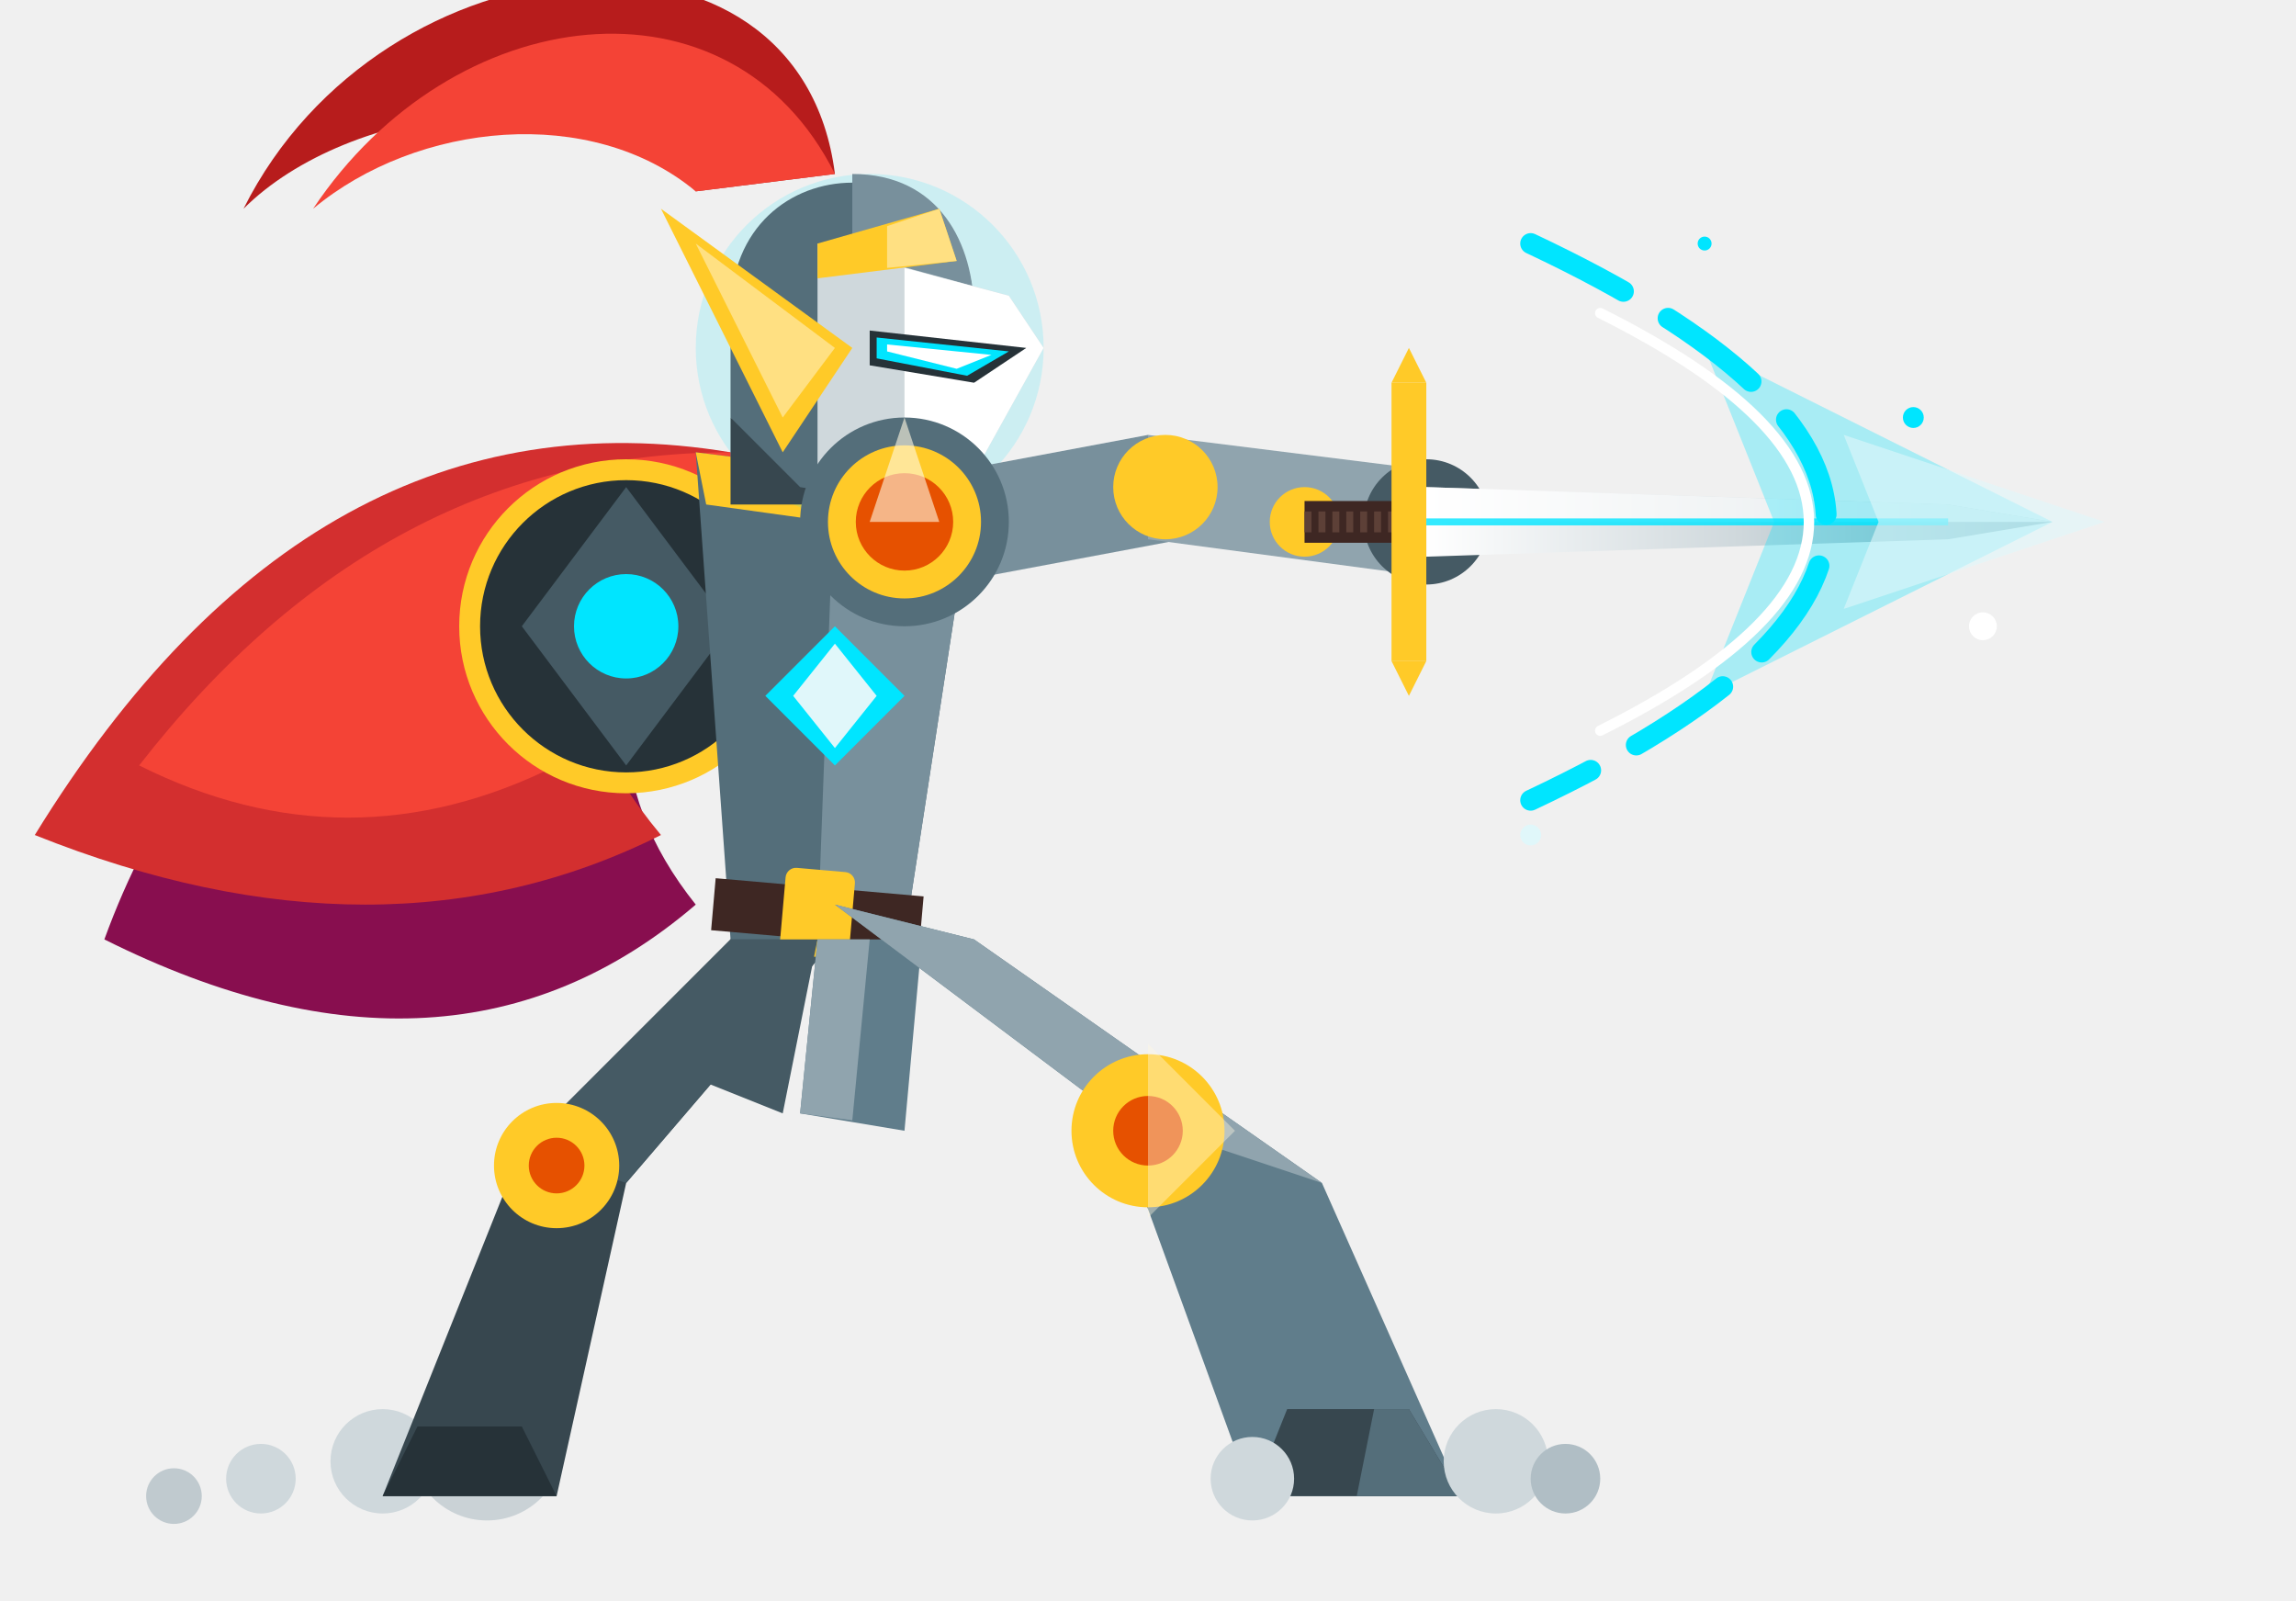
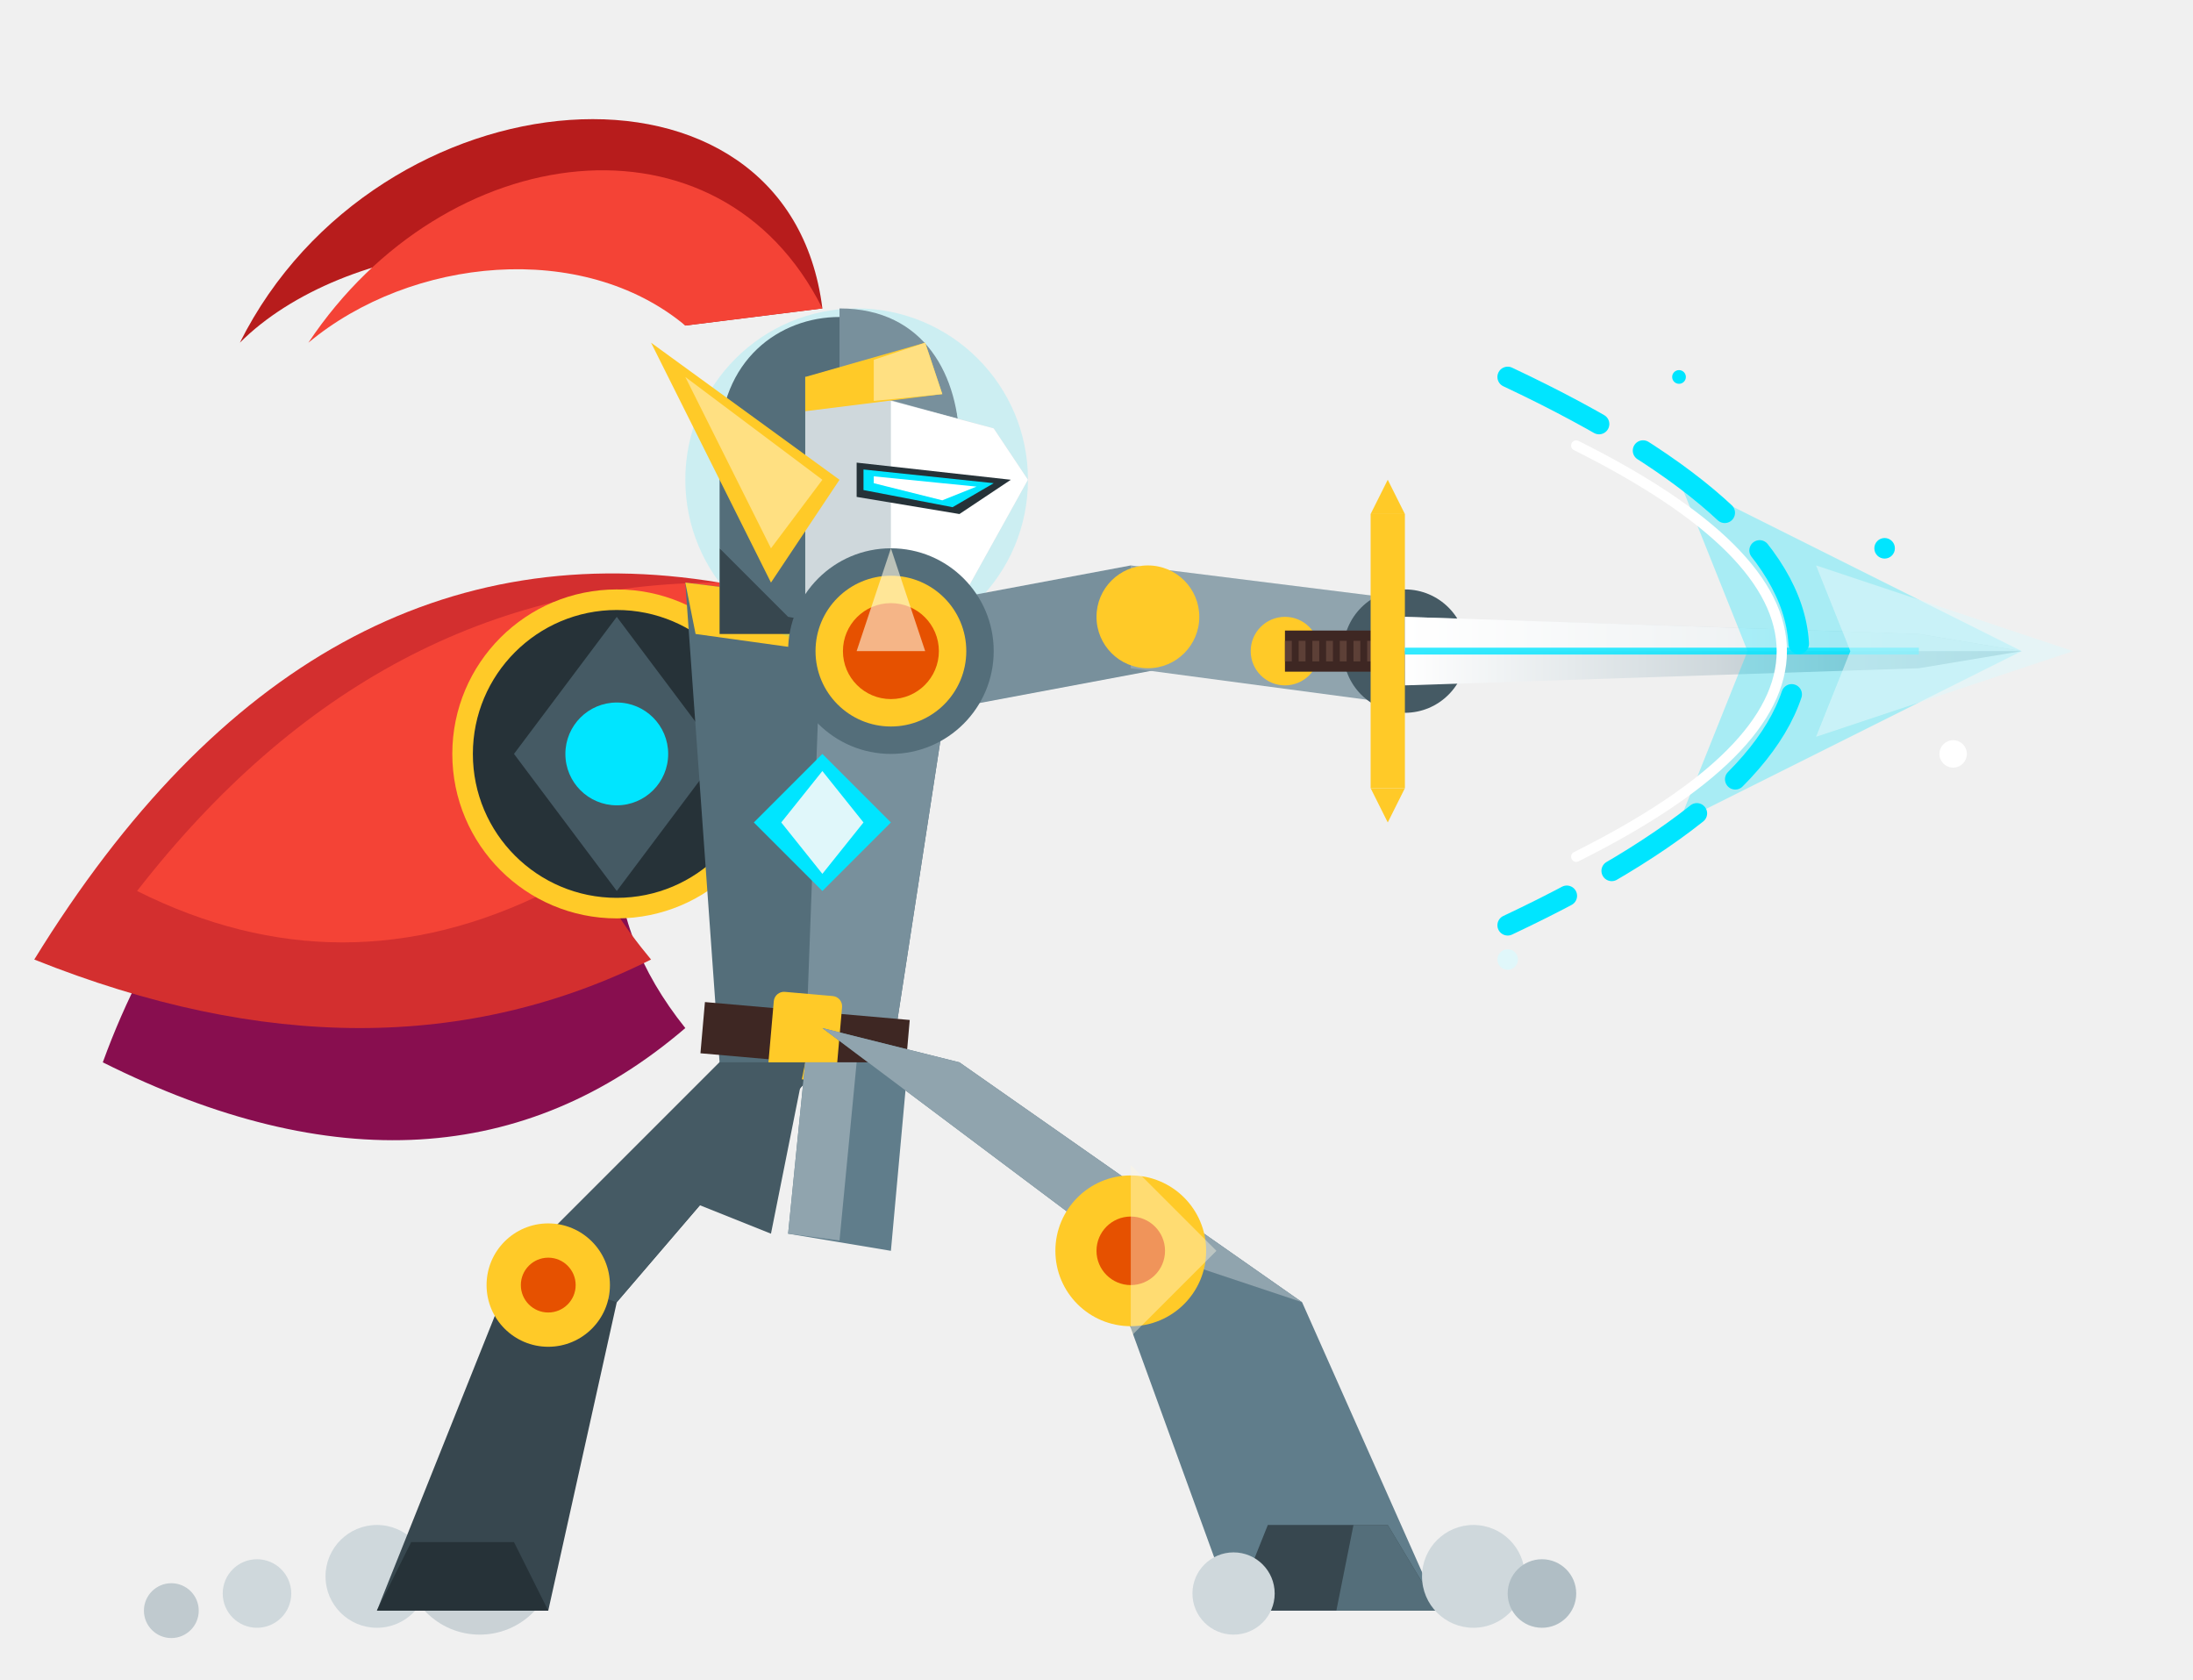
- <svg xmlns="http://www.w3.org/2000/svg" viewBox="-20 60 660 460">
+ <svg xmlns="http://www.w3.org/2000/svg" viewBox="-20 20 640 490">
  <defs>
    <linearGradient id="swordGradient" x1="0%" y1="0%" x2="100%" y2="0%">
      <stop offset="0%" stop-color="#FFFFFF" />
      <stop offset="50%" stop-color="#CFD8DC" />
      <stop offset="100%" stop-color="#90A4AE" />
    </linearGradient>
  </defs>
  <g transform="translate(-30, 20)">
    <circle cx="120" cy="460" r="15" fill="#CFD8DC" />
    <circle cx="85" cy="465" r="10" fill="#CFD8DC" />
    <circle cx="150" cy="455" r="22" fill="#B0BEC5" opacity="0.6" />
    <circle cx="60" cy="470" r="8" fill="#90A4AE" opacity="0.5" />
    <path d="M 210,180 Q 80,200 40,310 Q 140,360 210,300 Q 170,250 210,190 Z" fill="#880E4F" />
    <path d="M 220,170 Q 100,150 20,280 Q 120,320 200,280 Q 150,220 220,190 Z" fill="#D32F2F" />
    <path d="M 220,170 Q 120,170 50,260 Q 110,290 170,260 Q 150,210 220,190 Z" fill="#F44336" />
    <circle cx="190" cy="220" r="45" fill="#263238" stroke="#FFCA28" stroke-width="6" />
    <polygon points="190,180 220,220 190,260 160,220" fill="#455A64" />
    <circle cx="190" cy="220" r="15" fill="#00E5FF" />
    <path d="M 230,300 L 160,370 L 120,470 L 170,470 L 190,380 L 250,310 Z" fill="#37474F" />
    <path d="M 230,300 L 160,370 L 190,380 L 250,310 Z" fill="#455A64" />
    <circle cx="170" cy="375" r="18" fill="#FFCA28" />
    <circle cx="170" cy="375" r="8" fill="#E65100" />
    <polygon points="120,470 170,470 160,450 130,450" fill="#263238" />
    <path d="M 210,170 L 290,180 L 270,310 L 220,310 Z" fill="#546E7A" />
    <path d="M 250,175 L 290,180 L 270,310 L 245,310 Z" fill="#78909C" />
    <path d="M 210,170 L 290,180 L 285,195 L 213,185 Z" fill="#FFCA28" />
    <polygon points="250,220 270,240 250,260 230,240" fill="#00E5FF" />
    <polygon points="250,225 262,240 250,255 238,240" fill="#E0F7FA" />
    <rect x="215" y="295" width="60" height="15" fill="#3E2723" transform="rotate(5 245 302)" />
    <rect x="235" y="290" width="20" height="25" rx="3" fill="#FFCA28" transform="rotate(5 245 302)" />
    <polygon points="220,310 245,310 235,360 210,350" fill="#455A64" />
    <polygon points="245,310 275,310 270,365 240,360" fill="#607D8B" />
    <polygon points="245,310 260,310 255,362 240,360" fill="#90A4AE" />
    <path d="M 250,300 L 330,360 L 370,470 L 430,470 L 390,380 L 290,310 Z" fill="#607D8B" />
    <path d="M 250,300 L 330,360 L 390,380 L 290,310 Z" fill="#90A4AE" />
    <circle cx="340" cy="365" r="22" fill="#FFCA28" />
    <circle cx="340" cy="365" r="10" fill="#E65100" />
    <polygon points="340,340 365,365 340,390" fill="#FFF8E1" opacity="0.4" />
    <polygon points="370,470 430,470 415,445 380,445" fill="#37474F" />
    <polygon points="400,470 430,470 415,445 405,445" fill="#546E7A" />
    <circle cx="370" cy="465" r="12" fill="#CFD8DC" />
    <circle cx="440" cy="460" r="15" fill="#CFD8DC" />
    <circle cx="460" cy="465" r="10" fill="#B0BEC5" />
    <circle cx="260" cy="140" r="50" fill="#00E5FF" opacity="0.15" />
    <circle cx="260" cy="140" r="30" fill="#00E5FF" opacity="0.25" />
    <path d="M 250,90 C 240,10 120,20 80,100 C 110,70 180,60 210,95 Z" fill="#B71C1C" />
    <path d="M 250,90 C 220,30 140,40 100,100 C 130,75 180,70 210,95 Z" fill="#F44336" />
    <path d="M 220,160 L 260,185 L 220,185 Z" fill="#37474F" />
    <path d="M 220,130 C 220,80 290,80 290,130 L 290,175 C 290,190 270,185 240,180 L 220,160 Z" fill="#546E7A" />
    <path d="M 255,90 C 280,90 290,110 290,130 L 290,175 C 290,185 270,183 255,180 Z" fill="#78909C" />
    <path d="M 245,110 L 300,125 L 310,140 L 285,185 L 245,175 Z" fill="#CFD8DC" />
    <path d="M 270,117 L 300,125 L 310,140 L 285,185 L 270,180 Z" fill="#FFFFFF" />
    <path d="M 260,135 L 305,140 L 290,150 L 260,145 Z" fill="#263238" />
    <path d="M 262,137 L 300,141 L 288,148 L 262,143 Z" fill="#00E5FF" />
    <polygon points="265,139 295,142 285,146 265,141" fill="#FFFFFF" />
    <path d="M 255,140 L 200,100 L 235,170 Z" fill="#FFCA28" />
    <path d="M 250,140 L 210,110 L 235,160 Z" fill="#FFE082" />
    <polygon points="245,110 280,100 285,115 245,120" fill="#FFCA28" />
    <polygon points="265,105 280,100 285,115 265,117" fill="#FFE082" />
    <path d="M 260,180 L 340,165 L 350,195 L 270,210 Z" fill="#78909C" />
    <path d="M 340,165 L 420,175 L 415,205 L 340,195 Z" fill="#90A4AE" />
    <circle cx="345" cy="180" r="15" fill="#FFCA28" />
    <circle cx="420" cy="190" r="18" fill="#455A64" />
    <circle cx="420" cy="190" r="10" fill="#263238" />
    <circle cx="270" cy="190" r="30" fill="#546E7A" />
    <circle cx="270" cy="190" r="22" fill="#FFCA28" />
    <circle cx="270" cy="190" r="14" fill="#E65100" />
    <path d="M 270,160 L 280,190 L 260,190 Z" fill="#FFF8E1" opacity="0.6" />
    <circle cx="385" cy="190" r="10" fill="#FFCA28" />
    <line x1="385" y1="190" x2="420" y2="190" stroke="#3E2723" stroke-width="12" />
    <line x1="385" y1="190" x2="420" y2="190" stroke="#5D4037" stroke-width="6" stroke-dasharray="2, 2" />
    <path d="M 410,150 L 410,230 L 420,230 L 420,150 Z" fill="#FFCA28" />
    <polygon points="410,150 415,140 420,150" fill="#FFCA28" />
    <polygon points="410,230 415,240 420,230" fill="#FFCA28" />
    <polygon points="420,180 570,185 600,190 570,195 420,200" fill="url(#swordGradient)" />
    <polygon points="420,180 570,185 600,190 420,190" fill="#FFFFFF" opacity="0.7" />
    <line x1="420" y1="190" x2="570" y2="190" stroke="#00E5FF" stroke-width="2" opacity="0.8" />
    <polygon points="600,190 500,140 520,190 500,240" fill="#00E5FF" opacity="0.3" />
    <polygon points="615,190 540,165 550,190 540,215" fill="#E0F7FA" opacity="0.6" />
    <path d="M 450,110 Q 620,190 450,270" fill="none" stroke="#00E5FF" stroke-width="6" stroke-linecap="round" stroke-dasharray="30, 15" />
    <path d="M 470,130 Q 590,190 470,250" fill="none" stroke="#FFFFFF" stroke-width="3" stroke-linecap="round" />
    <circle cx="560" cy="160" r="3" fill="#00E5FF" />
    <circle cx="580" cy="220" r="4" fill="#FFFFFF" />
    <circle cx="500" cy="110" r="2" fill="#00E5FF" />
    <circle cx="450" cy="280" r="3" fill="#E0F7FA" />
  </g>
</svg>
